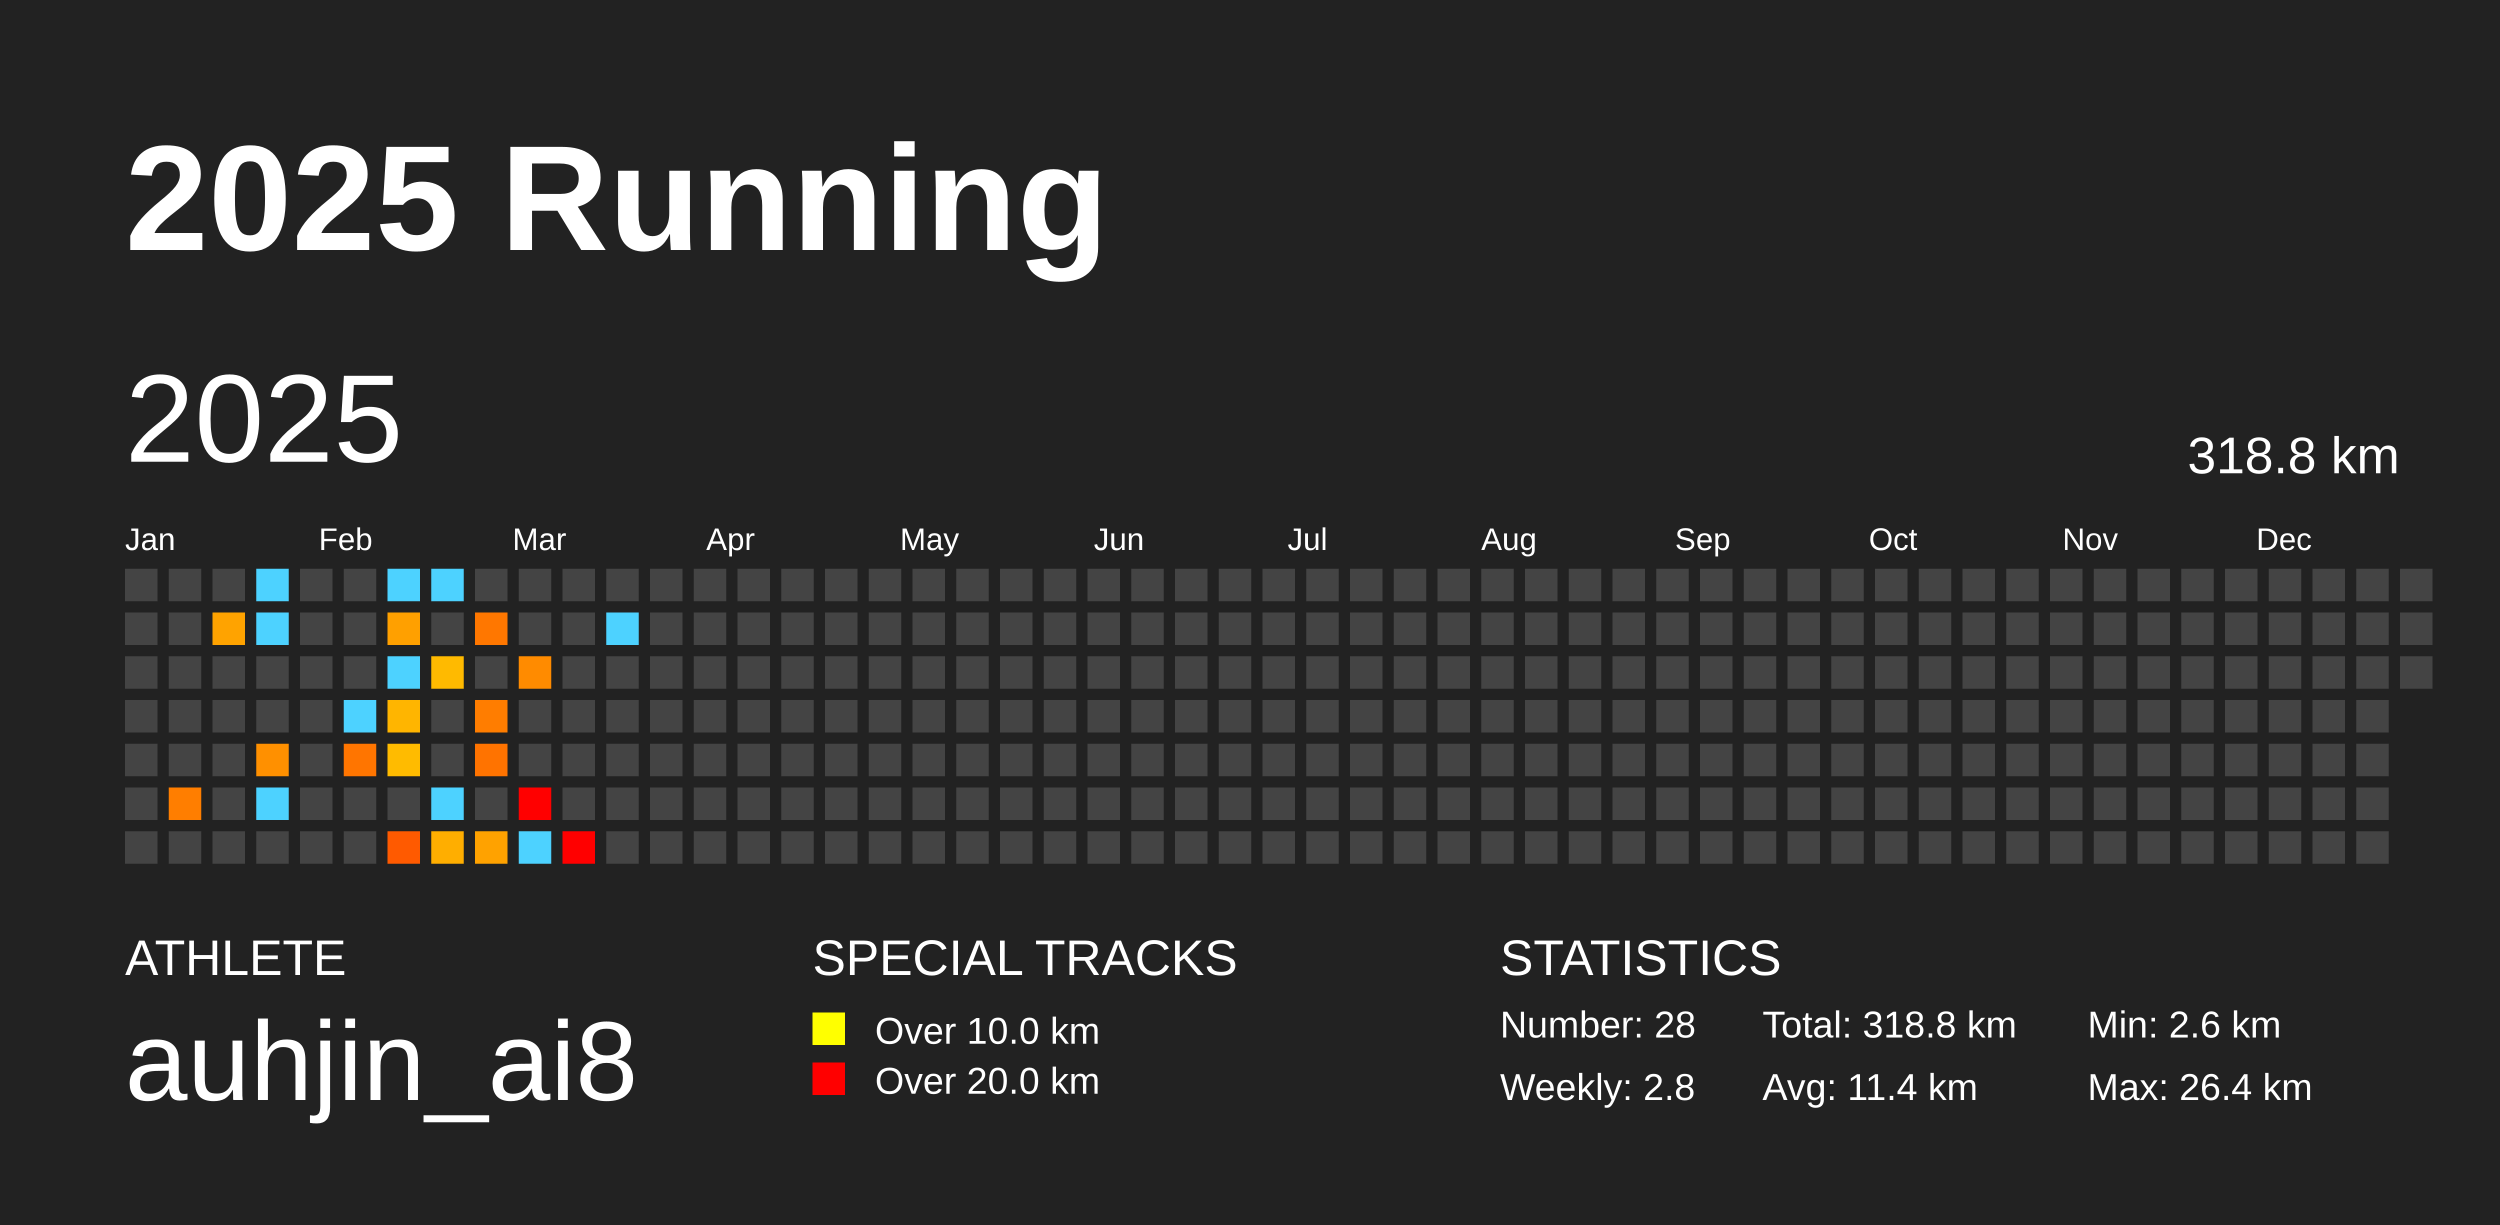
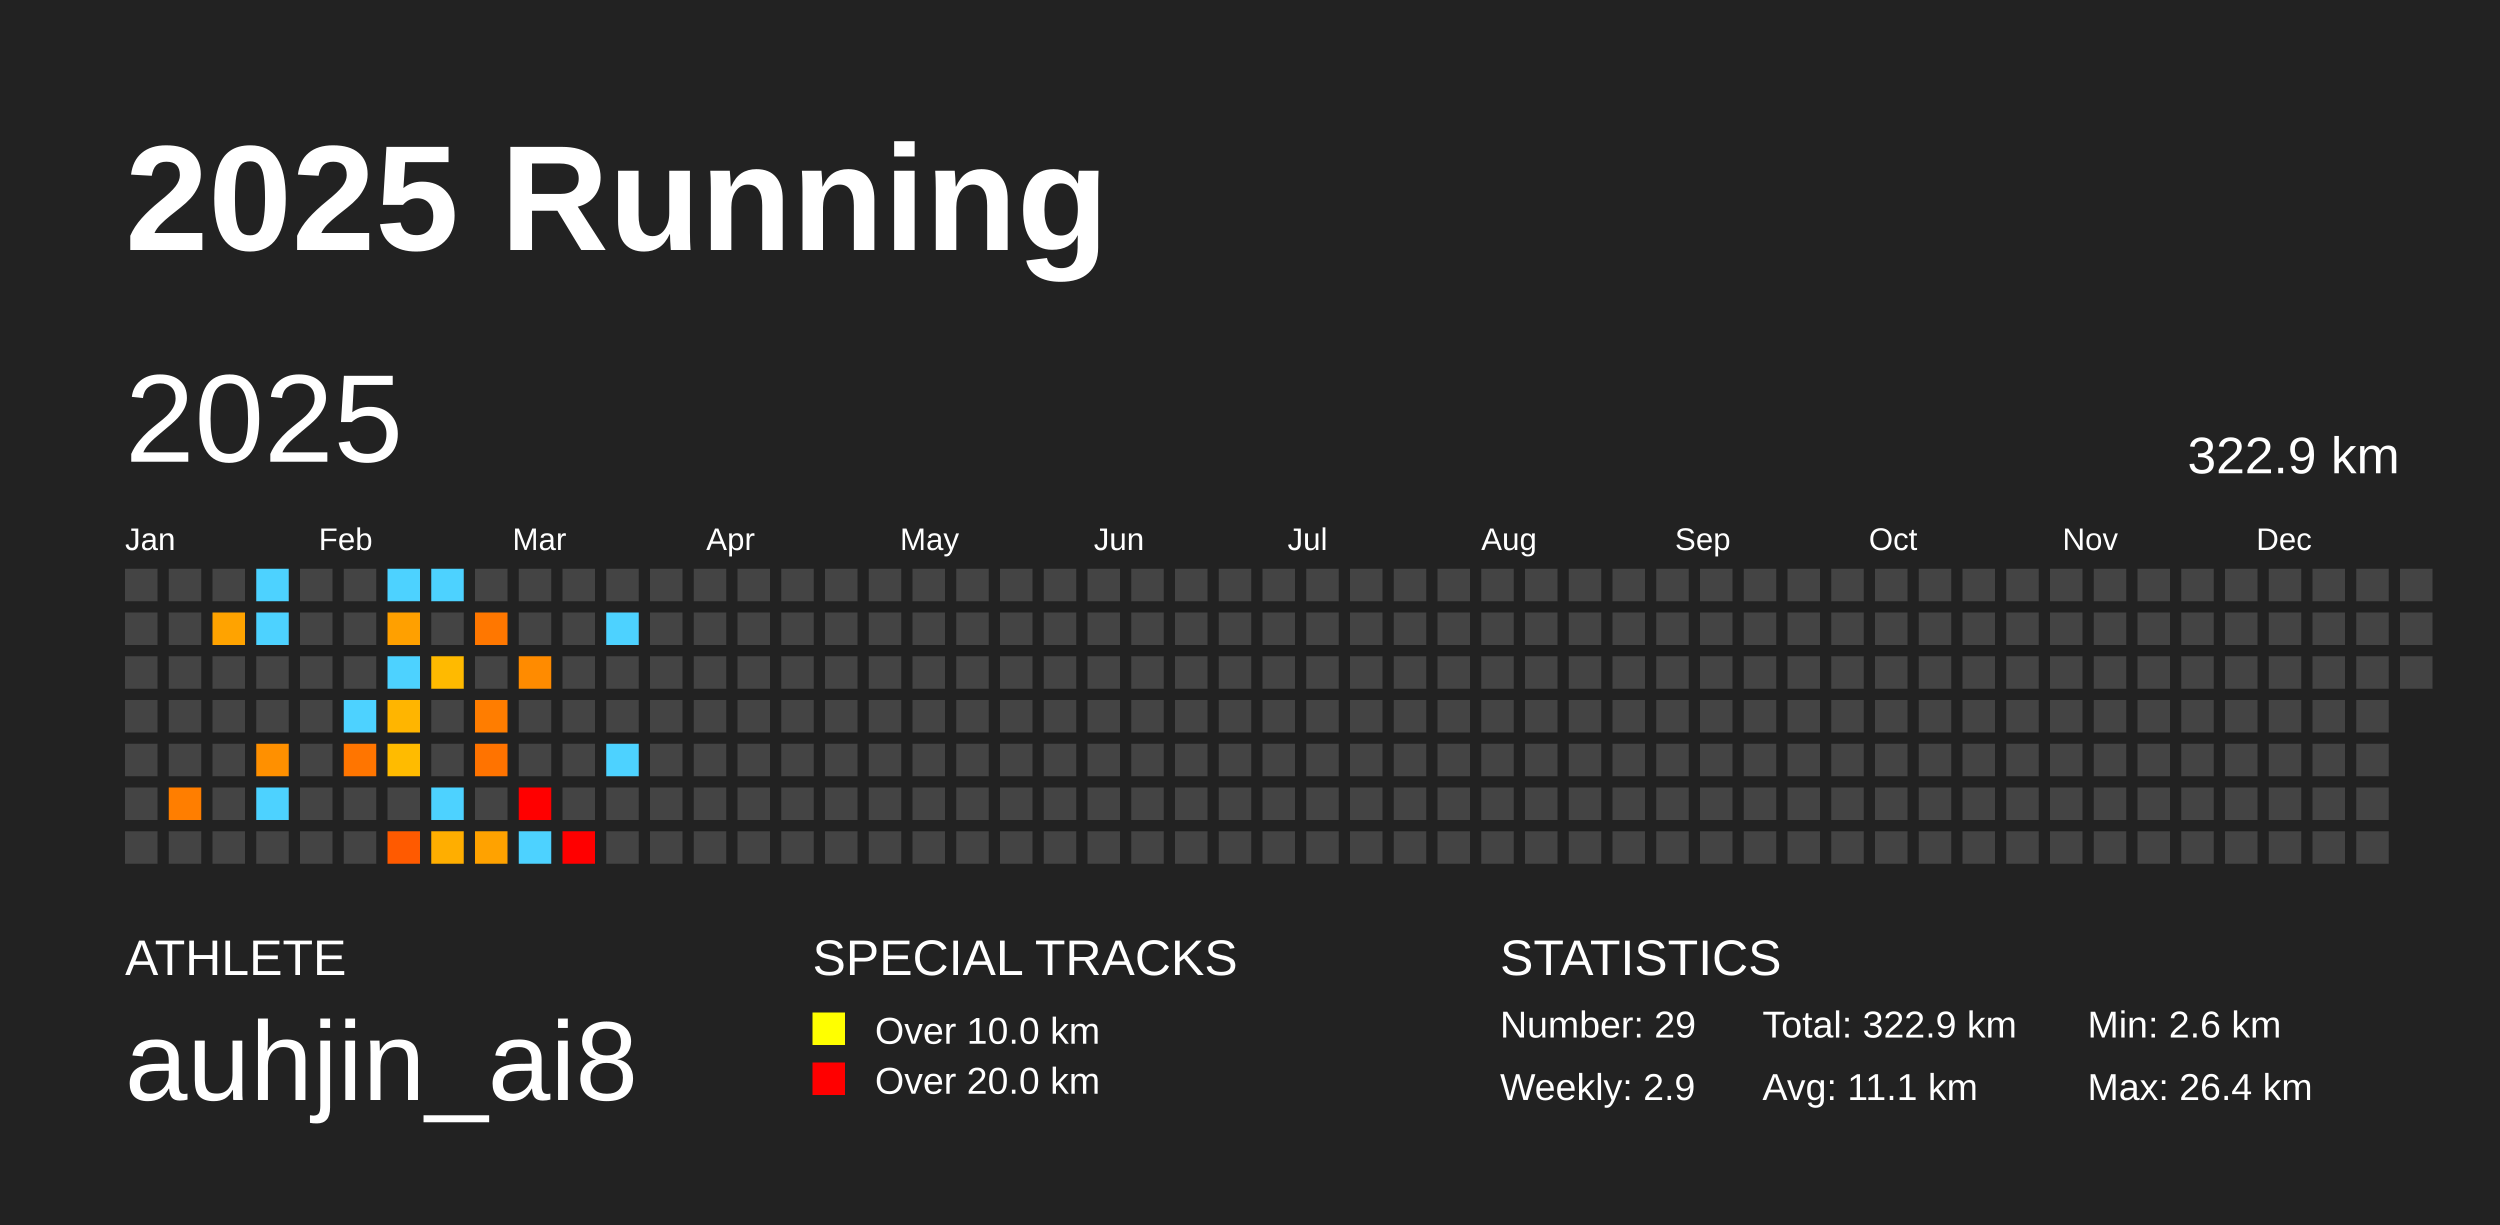
<svg xmlns="http://www.w3.org/2000/svg" baseProfile="full" height="98mm" version="1.1" viewBox="0,0,200,98" width="200mm">
  <defs />
  <rect fill="#222222" height="98" width="200" x="0" y="0" />
  <text fill="#FFFFFF" style="font-size:12px; font-family:Arial; font-weight:bold;" x="10" y="20">2025 Running</text>
  <text fill="#FFFFFF" style="font-size:4px; font-family:Arial" x="10" y="78">ATHLETE</text>
  <text fill="#FFFFFF" style="font-size:9px; font-family:Arial" x="10" y="88">auhjin_ai8</text>
  <text fill="#FFFFFF" style="font-size:4px; font-family:Arial" x="65" y="78">SPECIAL TRACKS</text>
  <rect fill="yellow" height="2.6" width="2.6" x="65" y="81" />
  <text fill="#FFFFFF" style="font-size:3px; font-family:Arial" x="70" y="83.5">Over 10.0 km</text>
  <rect fill="red" height="2.6" width="2.6" x="65" y="85" />
  <text fill="#FFFFFF" style="font-size:3px; font-family:Arial" x="70" y="87.5">Over 20.0 km</text>
  <text fill="#FFFFFF" style="font-size:4px; font-family:Arial" x="120" y="78">STATISTICS</text>
-   <text fill="#FFFFFF" style="font-size:3px; font-family:Arial" x="120" y="83">Number: 28</text>
-   <text fill="#FFFFFF" style="font-size:3px; font-family:Arial" x="120" y="88">Weekly: 2.8</text>
-   <text fill="#FFFFFF" style="font-size:3px; font-family:Arial" x="141" y="83">Total: 318.8 km</text>
-   <text fill="#FFFFFF" style="font-size:3px; font-family:Arial" x="141" y="88">Avg: 11.4 km</text>
+   <text fill="#FFFFFF" style="font-size:3px; font-family:Arial" x="120" y="83">Number: 29</text>
+   <text fill="#FFFFFF" style="font-size:3px; font-family:Arial" x="120" y="88">Weekly: 2.9</text>
+   <text fill="#FFFFFF" style="font-size:3px; font-family:Arial" x="141" y="83">Total: 322.9 km</text>
+   <text fill="#FFFFFF" style="font-size:3px; font-family:Arial" x="141" y="88">Avg: 11.1 km</text>
  <text fill="#FFFFFF" style="font-size:3px; font-family:Arial" x="167" y="83">Min: 2.6 km</text>
  <text fill="#FFFFFF" style="font-size:3px; font-family:Arial" x="167" y="88">Max: 26.4 km</text>
  <text dominant-baseline="hanging" fill="#FFFFFF" style="font-size:10.0px; font-family:Arial;" x="10" y="30">2025</text>
-   <text dominant-baseline="hanging" fill="#FFFFFF" style="font-size:4.125px; font-family:Arial;" x="175" y="35">318.8 km</text>
+   <text dominant-baseline="hanging" fill="#FFFFFF" style="font-size:4.125px; font-family:Arial;" x="175" y="35">322.9 km</text>
  <text fill="#FFFFFF" style="font-size:2.5px; font-family:Arial" x="10.0" y="44">Jan</text>
  <text fill="#FFFFFF" style="font-size:2.5px; font-family:Arial" x="25.5" y="44">Feb</text>
  <text fill="#FFFFFF" style="font-size:2.5px; font-family:Arial" x="41.0" y="44">Mar</text>
  <text fill="#FFFFFF" style="font-size:2.5px; font-family:Arial" x="56.5" y="44">Apr</text>
  <text fill="#FFFFFF" style="font-size:2.5px; font-family:Arial" x="72.0" y="44">May</text>
  <text fill="#FFFFFF" style="font-size:2.5px; font-family:Arial" x="87.5" y="44">Jun</text>
  <text fill="#FFFFFF" style="font-size:2.5px; font-family:Arial" x="103.0" y="44">Jul</text>
  <text fill="#FFFFFF" style="font-size:2.5px; font-family:Arial" x="118.5" y="44">Aug</text>
  <text fill="#FFFFFF" style="font-size:2.5px; font-family:Arial" x="134.0" y="44">Sep</text>
  <text fill="#FFFFFF" style="font-size:2.5px; font-family:Arial" x="149.5" y="44">Oct</text>
  <text fill="#FFFFFF" style="font-size:2.5px; font-family:Arial" x="165.0" y="44">Nov</text>
  <text fill="#FFFFFF" style="font-size:2.5px; font-family:Arial" x="180.5" y="44">Dec</text>
  <rect fill="#444444" height="2.6" width="2.6" x="10.0" y="45.5" />
  <rect fill="#444444" height="2.6" width="2.6" x="10.0" y="49.0" />
  <rect fill="#444444" height="2.6" width="2.6" x="10.0" y="52.5" />
  <rect fill="#444444" height="2.6" width="2.6" x="10.0" y="56.0" />
  <rect fill="#444444" height="2.6" width="2.6" x="10.0" y="59.5" />
  <rect fill="#444444" height="2.6" width="2.6" x="10.0" y="63.0" />
  <rect fill="#444444" height="2.6" width="2.6" x="10.0" y="66.5" />
  <rect fill="#444444" height="2.6" width="2.6" x="13.5" y="45.5" />
  <rect fill="#444444" height="2.6" width="2.6" x="13.5" y="49.0" />
  <rect fill="#444444" height="2.6" width="2.6" x="13.5" y="52.5" />
  <rect fill="#444444" height="2.6" width="2.6" x="13.5" y="56.0" />
  <rect fill="#444444" height="2.6" width="2.6" x="13.5" y="59.5" />
  <rect fill="#ff7e00" height="2.6" width="2.6" x="13.5" y="63.0" />
  <rect fill="#444444" height="2.6" width="2.6" x="13.5" y="66.5" />
  <rect fill="#444444" height="2.6" width="2.6" x="17.0" y="45.5" />
  <rect fill="#ffa300" height="2.6" width="2.6" x="17.0" y="49.0" />
  <rect fill="#444444" height="2.6" width="2.6" x="17.0" y="52.5" />
  <rect fill="#444444" height="2.6" width="2.6" x="17.0" y="56.0" />
  <rect fill="#444444" height="2.6" width="2.6" x="17.0" y="59.5" />
  <rect fill="#444444" height="2.6" width="2.6" x="17.0" y="63.0" />
  <rect fill="#444444" height="2.6" width="2.6" x="17.0" y="66.5" />
  <rect fill="#4dd2ff" height="2.6" width="2.6" x="20.5" y="45.5" />
  <rect fill="#4dd2ff" height="2.6" width="2.6" x="20.5" y="49.0" />
  <rect fill="#444444" height="2.6" width="2.6" x="20.5" y="52.5" />
  <rect fill="#444444" height="2.6" width="2.6" x="20.5" y="56.0" />
  <rect fill="#ff9000" height="2.6" width="2.6" x="20.5" y="59.5" />
  <rect fill="#4dd2ff" height="2.6" width="2.6" x="20.5" y="63.0" />
  <rect fill="#444444" height="2.6" width="2.6" x="20.5" y="66.5" />
  <rect fill="#444444" height="2.6" width="2.6" x="24.0" y="45.5" />
  <rect fill="#444444" height="2.6" width="2.6" x="24.0" y="49.0" />
  <rect fill="#444444" height="2.6" width="2.6" x="24.0" y="52.5" />
  <rect fill="#444444" height="2.6" width="2.6" x="24.0" y="56.0" />
  <rect fill="#444444" height="2.6" width="2.6" x="24.0" y="59.5" />
  <rect fill="#444444" height="2.6" width="2.6" x="24.0" y="63.0" />
  <rect fill="#444444" height="2.6" width="2.6" x="24.0" y="66.5" />
  <rect fill="#444444" height="2.6" width="2.6" x="27.5" y="45.5" />
  <rect fill="#444444" height="2.6" width="2.6" x="27.5" y="49.0" />
  <rect fill="#444444" height="2.6" width="2.6" x="27.5" y="52.5" />
  <rect fill="#4dd2ff" height="2.6" width="2.6" x="27.5" y="56.0" />
  <rect fill="#ff7500" height="2.6" width="2.6" x="27.5" y="59.5" />
  <rect fill="#444444" height="2.6" width="2.6" x="27.5" y="63.0" />
  <rect fill="#444444" height="2.6" width="2.6" x="27.5" y="66.5" />
  <rect fill="#4dd2ff" height="2.6" width="2.6" x="31.0" y="45.5" />
  <rect fill="#ffa000" height="2.6" width="2.6" x="31.0" y="49.0" />
  <rect fill="#4dd2ff" height="2.6" width="2.6" x="31.0" y="52.5" />
  <rect fill="#ffb500" height="2.6" width="2.6" x="31.0" y="56.0" />
  <rect fill="#ffbb00" height="2.6" width="2.6" x="31.0" y="59.5" />
  <rect fill="#444444" height="2.6" width="2.6" x="31.0" y="63.0" />
  <rect fill="#ff5a00" height="2.6" width="2.6" x="31.0" y="66.5" />
  <rect fill="#4dd2ff" height="2.6" width="2.6" x="34.5" y="45.5" />
  <rect fill="#444444" height="2.6" width="2.6" x="34.5" y="49.0" />
  <rect fill="#ffba00" height="2.6" width="2.6" x="34.5" y="52.5" />
  <rect fill="#444444" height="2.6" width="2.6" x="34.5" y="56.0" />
  <rect fill="#444444" height="2.6" width="2.6" x="34.5" y="59.5" />
  <rect fill="#4dd2ff" height="2.6" width="2.6" x="34.5" y="63.0" />
  <rect fill="#ffae00" height="2.6" width="2.6" x="34.5" y="66.5" />
  <rect fill="#444444" height="2.6" width="2.6" x="38.0" y="45.5" />
  <rect fill="#ff7700" height="2.6" width="2.6" x="38.0" y="49.0" />
  <rect fill="#444444" height="2.6" width="2.6" x="38.0" y="52.5" />
  <rect fill="#ff7d00" height="2.6" width="2.6" x="38.0" y="56.0" />
  <rect fill="#ff7300" height="2.6" width="2.6" x="38.0" y="59.5" />
  <rect fill="#444444" height="2.6" width="2.6" x="38.0" y="63.0" />
  <rect fill="#ffa200" height="2.6" width="2.6" x="38.0" y="66.5" />
  <rect fill="#444444" height="2.6" width="2.6" x="41.5" y="45.5" />
  <rect fill="#444444" height="2.6" width="2.6" x="41.5" y="49.0" />
  <rect fill="#ff8b00" height="2.6" width="2.6" x="41.5" y="52.5" />
  <rect fill="#444444" height="2.6" width="2.6" x="41.5" y="56.0" />
  <rect fill="#444444" height="2.6" width="2.6" x="41.5" y="59.5" />
  <rect fill="red" height="2.6" width="2.6" x="41.5" y="63.0" />
  <rect fill="#4dd2ff" height="2.6" width="2.6" x="41.5" y="66.5" />
  <rect fill="#444444" height="2.6" width="2.6" x="45.0" y="45.5" />
  <rect fill="#444444" height="2.6" width="2.6" x="45.0" y="49.0" />
  <rect fill="#444444" height="2.6" width="2.6" x="45.0" y="52.5" />
  <rect fill="#444444" height="2.6" width="2.6" x="45.0" y="56.0" />
  <rect fill="#444444" height="2.6" width="2.6" x="45.0" y="59.5" />
  <rect fill="#444444" height="2.6" width="2.6" x="45.0" y="63.0" />
  <rect fill="red" height="2.6" width="2.6" x="45.0" y="66.5" />
  <rect fill="#444444" height="2.6" width="2.6" x="48.5" y="45.5" />
  <rect fill="#4dd2ff" height="2.6" width="2.6" x="48.5" y="49.0" />
  <rect fill="#444444" height="2.6" width="2.6" x="48.5" y="52.5" />
  <rect fill="#444444" height="2.6" width="2.6" x="48.5" y="56.0" />
-   <rect fill="#444444" height="2.6" width="2.6" x="48.5" y="59.5" />
+   <rect fill="#4dd2ff" height="2.6" width="2.6" x="48.5" y="59.5" />
  <rect fill="#444444" height="2.6" width="2.6" x="48.5" y="63.0" />
  <rect fill="#444444" height="2.6" width="2.6" x="48.5" y="66.5" />
  <rect fill="#444444" height="2.6" width="2.6" x="52.0" y="45.5" />
  <rect fill="#444444" height="2.6" width="2.6" x="52.0" y="49.0" />
  <rect fill="#444444" height="2.6" width="2.6" x="52.0" y="52.5" />
  <rect fill="#444444" height="2.6" width="2.6" x="52.0" y="56.0" />
  <rect fill="#444444" height="2.6" width="2.6" x="52.0" y="59.5" />
  <rect fill="#444444" height="2.6" width="2.6" x="52.0" y="63.0" />
  <rect fill="#444444" height="2.6" width="2.6" x="52.0" y="66.5" />
  <rect fill="#444444" height="2.6" width="2.6" x="55.5" y="45.5" />
  <rect fill="#444444" height="2.6" width="2.6" x="55.5" y="49.0" />
  <rect fill="#444444" height="2.6" width="2.6" x="55.5" y="52.5" />
  <rect fill="#444444" height="2.6" width="2.6" x="55.5" y="56.0" />
  <rect fill="#444444" height="2.6" width="2.6" x="55.5" y="59.5" />
  <rect fill="#444444" height="2.6" width="2.6" x="55.5" y="63.0" />
  <rect fill="#444444" height="2.6" width="2.6" x="55.5" y="66.5" />
  <rect fill="#444444" height="2.6" width="2.6" x="59.0" y="45.5" />
  <rect fill="#444444" height="2.6" width="2.6" x="59.0" y="49.0" />
  <rect fill="#444444" height="2.6" width="2.6" x="59.0" y="52.5" />
  <rect fill="#444444" height="2.6" width="2.6" x="59.0" y="56.0" />
  <rect fill="#444444" height="2.6" width="2.6" x="59.0" y="59.5" />
  <rect fill="#444444" height="2.6" width="2.6" x="59.0" y="63.0" />
  <rect fill="#444444" height="2.6" width="2.6" x="59.0" y="66.5" />
  <rect fill="#444444" height="2.6" width="2.6" x="62.5" y="45.5" />
  <rect fill="#444444" height="2.6" width="2.6" x="62.5" y="49.0" />
  <rect fill="#444444" height="2.6" width="2.6" x="62.5" y="52.5" />
  <rect fill="#444444" height="2.6" width="2.6" x="62.5" y="56.0" />
  <rect fill="#444444" height="2.6" width="2.6" x="62.5" y="59.5" />
  <rect fill="#444444" height="2.6" width="2.6" x="62.5" y="63.0" />
  <rect fill="#444444" height="2.6" width="2.6" x="62.5" y="66.5" />
  <rect fill="#444444" height="2.6" width="2.6" x="66.0" y="45.5" />
  <rect fill="#444444" height="2.6" width="2.6" x="66.0" y="49.0" />
  <rect fill="#444444" height="2.6" width="2.6" x="66.0" y="52.5" />
  <rect fill="#444444" height="2.6" width="2.6" x="66.0" y="56.0" />
  <rect fill="#444444" height="2.6" width="2.6" x="66.0" y="59.5" />
  <rect fill="#444444" height="2.6" width="2.6" x="66.0" y="63.0" />
  <rect fill="#444444" height="2.6" width="2.6" x="66.0" y="66.5" />
  <rect fill="#444444" height="2.6" width="2.6" x="69.5" y="45.5" />
  <rect fill="#444444" height="2.6" width="2.6" x="69.5" y="49.0" />
  <rect fill="#444444" height="2.6" width="2.6" x="69.5" y="52.5" />
  <rect fill="#444444" height="2.6" width="2.6" x="69.5" y="56.0" />
  <rect fill="#444444" height="2.6" width="2.6" x="69.5" y="59.5" />
  <rect fill="#444444" height="2.6" width="2.6" x="69.5" y="63.0" />
  <rect fill="#444444" height="2.6" width="2.6" x="69.5" y="66.5" />
  <rect fill="#444444" height="2.6" width="2.6" x="73.0" y="45.5" />
  <rect fill="#444444" height="2.6" width="2.6" x="73.0" y="49.0" />
  <rect fill="#444444" height="2.6" width="2.6" x="73.0" y="52.5" />
  <rect fill="#444444" height="2.6" width="2.6" x="73.0" y="56.0" />
  <rect fill="#444444" height="2.6" width="2.6" x="73.0" y="59.5" />
  <rect fill="#444444" height="2.6" width="2.6" x="73.0" y="63.0" />
  <rect fill="#444444" height="2.6" width="2.6" x="73.0" y="66.5" />
  <rect fill="#444444" height="2.6" width="2.6" x="76.5" y="45.5" />
  <rect fill="#444444" height="2.6" width="2.6" x="76.5" y="49.0" />
  <rect fill="#444444" height="2.6" width="2.6" x="76.5" y="52.5" />
  <rect fill="#444444" height="2.6" width="2.6" x="76.5" y="56.0" />
  <rect fill="#444444" height="2.6" width="2.6" x="76.5" y="59.5" />
  <rect fill="#444444" height="2.6" width="2.6" x="76.5" y="63.0" />
  <rect fill="#444444" height="2.6" width="2.6" x="76.5" y="66.5" />
  <rect fill="#444444" height="2.6" width="2.6" x="80.0" y="45.5" />
  <rect fill="#444444" height="2.6" width="2.6" x="80.0" y="49.0" />
  <rect fill="#444444" height="2.6" width="2.6" x="80.0" y="52.5" />
  <rect fill="#444444" height="2.6" width="2.6" x="80.0" y="56.0" />
  <rect fill="#444444" height="2.6" width="2.6" x="80.0" y="59.5" />
  <rect fill="#444444" height="2.6" width="2.6" x="80.0" y="63.0" />
  <rect fill="#444444" height="2.6" width="2.6" x="80.0" y="66.5" />
  <rect fill="#444444" height="2.6" width="2.6" x="83.5" y="45.5" />
  <rect fill="#444444" height="2.6" width="2.6" x="83.5" y="49.0" />
  <rect fill="#444444" height="2.6" width="2.6" x="83.5" y="52.5" />
  <rect fill="#444444" height="2.6" width="2.6" x="83.5" y="56.0" />
  <rect fill="#444444" height="2.6" width="2.6" x="83.5" y="59.5" />
  <rect fill="#444444" height="2.6" width="2.6" x="83.5" y="63.0" />
  <rect fill="#444444" height="2.6" width="2.6" x="83.5" y="66.5" />
  <rect fill="#444444" height="2.6" width="2.6" x="87.0" y="45.5" />
  <rect fill="#444444" height="2.6" width="2.6" x="87.0" y="49.0" />
  <rect fill="#444444" height="2.6" width="2.6" x="87.0" y="52.5" />
  <rect fill="#444444" height="2.6" width="2.6" x="87.0" y="56.0" />
  <rect fill="#444444" height="2.6" width="2.6" x="87.0" y="59.5" />
  <rect fill="#444444" height="2.6" width="2.6" x="87.0" y="63.0" />
  <rect fill="#444444" height="2.6" width="2.6" x="87.0" y="66.5" />
  <rect fill="#444444" height="2.6" width="2.6" x="90.5" y="45.5" />
  <rect fill="#444444" height="2.6" width="2.6" x="90.5" y="49.0" />
  <rect fill="#444444" height="2.6" width="2.6" x="90.5" y="52.5" />
  <rect fill="#444444" height="2.6" width="2.6" x="90.5" y="56.0" />
  <rect fill="#444444" height="2.6" width="2.6" x="90.5" y="59.5" />
  <rect fill="#444444" height="2.6" width="2.6" x="90.5" y="63.0" />
  <rect fill="#444444" height="2.6" width="2.6" x="90.5" y="66.5" />
  <rect fill="#444444" height="2.6" width="2.6" x="94.0" y="45.5" />
  <rect fill="#444444" height="2.6" width="2.6" x="94.0" y="49.0" />
  <rect fill="#444444" height="2.6" width="2.6" x="94.0" y="52.5" />
  <rect fill="#444444" height="2.6" width="2.6" x="94.0" y="56.0" />
  <rect fill="#444444" height="2.6" width="2.6" x="94.0" y="59.5" />
  <rect fill="#444444" height="2.6" width="2.6" x="94.0" y="63.0" />
  <rect fill="#444444" height="2.6" width="2.6" x="94.0" y="66.5" />
  <rect fill="#444444" height="2.6" width="2.6" x="97.5" y="45.5" />
  <rect fill="#444444" height="2.6" width="2.6" x="97.5" y="49.0" />
  <rect fill="#444444" height="2.6" width="2.6" x="97.5" y="52.5" />
  <rect fill="#444444" height="2.6" width="2.6" x="97.5" y="56.0" />
  <rect fill="#444444" height="2.6" width="2.6" x="97.5" y="59.5" />
  <rect fill="#444444" height="2.6" width="2.6" x="97.5" y="63.0" />
  <rect fill="#444444" height="2.6" width="2.6" x="97.5" y="66.5" />
  <rect fill="#444444" height="2.6" width="2.6" x="101.0" y="45.5" />
  <rect fill="#444444" height="2.6" width="2.6" x="101.0" y="49.0" />
  <rect fill="#444444" height="2.6" width="2.6" x="101.0" y="52.5" />
  <rect fill="#444444" height="2.6" width="2.6" x="101.0" y="56.0" />
  <rect fill="#444444" height="2.6" width="2.6" x="101.0" y="59.5" />
  <rect fill="#444444" height="2.6" width="2.6" x="101.0" y="63.0" />
  <rect fill="#444444" height="2.6" width="2.6" x="101.0" y="66.5" />
  <rect fill="#444444" height="2.6" width="2.6" x="104.5" y="45.5" />
  <rect fill="#444444" height="2.6" width="2.6" x="104.5" y="49.0" />
  <rect fill="#444444" height="2.6" width="2.6" x="104.5" y="52.5" />
  <rect fill="#444444" height="2.6" width="2.6" x="104.5" y="56.0" />
  <rect fill="#444444" height="2.6" width="2.6" x="104.5" y="59.5" />
  <rect fill="#444444" height="2.6" width="2.6" x="104.5" y="63.0" />
  <rect fill="#444444" height="2.6" width="2.6" x="104.5" y="66.5" />
  <rect fill="#444444" height="2.6" width="2.6" x="108.0" y="45.5" />
  <rect fill="#444444" height="2.6" width="2.6" x="108.0" y="49.0" />
  <rect fill="#444444" height="2.6" width="2.6" x="108.0" y="52.5" />
  <rect fill="#444444" height="2.6" width="2.6" x="108.0" y="56.0" />
  <rect fill="#444444" height="2.6" width="2.6" x="108.0" y="59.5" />
  <rect fill="#444444" height="2.6" width="2.6" x="108.0" y="63.0" />
  <rect fill="#444444" height="2.6" width="2.6" x="108.0" y="66.5" />
  <rect fill="#444444" height="2.6" width="2.6" x="111.5" y="45.5" />
  <rect fill="#444444" height="2.6" width="2.6" x="111.5" y="49.0" />
  <rect fill="#444444" height="2.6" width="2.6" x="111.5" y="52.5" />
  <rect fill="#444444" height="2.6" width="2.6" x="111.5" y="56.0" />
  <rect fill="#444444" height="2.6" width="2.6" x="111.5" y="59.5" />
  <rect fill="#444444" height="2.6" width="2.6" x="111.5" y="63.0" />
  <rect fill="#444444" height="2.6" width="2.6" x="111.5" y="66.5" />
  <rect fill="#444444" height="2.6" width="2.6" x="115.0" y="45.5" />
  <rect fill="#444444" height="2.6" width="2.6" x="115.0" y="49.0" />
  <rect fill="#444444" height="2.6" width="2.6" x="115.0" y="52.5" />
  <rect fill="#444444" height="2.6" width="2.6" x="115.0" y="56.0" />
  <rect fill="#444444" height="2.6" width="2.6" x="115.0" y="59.5" />
  <rect fill="#444444" height="2.6" width="2.6" x="115.0" y="63.0" />
  <rect fill="#444444" height="2.6" width="2.6" x="115.0" y="66.5" />
  <rect fill="#444444" height="2.6" width="2.6" x="118.5" y="45.5" />
  <rect fill="#444444" height="2.6" width="2.6" x="118.5" y="49.0" />
  <rect fill="#444444" height="2.6" width="2.6" x="118.5" y="52.5" />
  <rect fill="#444444" height="2.6" width="2.6" x="118.5" y="56.0" />
  <rect fill="#444444" height="2.6" width="2.6" x="118.5" y="59.5" />
  <rect fill="#444444" height="2.6" width="2.6" x="118.5" y="63.0" />
  <rect fill="#444444" height="2.6" width="2.6" x="118.5" y="66.5" />
  <rect fill="#444444" height="2.6" width="2.6" x="122.0" y="45.5" />
  <rect fill="#444444" height="2.6" width="2.6" x="122.0" y="49.0" />
  <rect fill="#444444" height="2.6" width="2.6" x="122.0" y="52.5" />
  <rect fill="#444444" height="2.6" width="2.6" x="122.0" y="56.0" />
  <rect fill="#444444" height="2.6" width="2.6" x="122.0" y="59.5" />
  <rect fill="#444444" height="2.6" width="2.6" x="122.0" y="63.0" />
  <rect fill="#444444" height="2.6" width="2.6" x="122.0" y="66.5" />
  <rect fill="#444444" height="2.6" width="2.6" x="125.5" y="45.5" />
  <rect fill="#444444" height="2.6" width="2.6" x="125.5" y="49.0" />
  <rect fill="#444444" height="2.6" width="2.6" x="125.5" y="52.5" />
  <rect fill="#444444" height="2.6" width="2.6" x="125.5" y="56.0" />
  <rect fill="#444444" height="2.6" width="2.6" x="125.5" y="59.5" />
  <rect fill="#444444" height="2.6" width="2.6" x="125.5" y="63.0" />
  <rect fill="#444444" height="2.6" width="2.6" x="125.5" y="66.5" />
  <rect fill="#444444" height="2.6" width="2.6" x="129.0" y="45.5" />
  <rect fill="#444444" height="2.6" width="2.6" x="129.0" y="49.0" />
  <rect fill="#444444" height="2.6" width="2.6" x="129.0" y="52.5" />
  <rect fill="#444444" height="2.6" width="2.6" x="129.0" y="56.0" />
  <rect fill="#444444" height="2.6" width="2.6" x="129.0" y="59.5" />
  <rect fill="#444444" height="2.6" width="2.6" x="129.0" y="63.0" />
  <rect fill="#444444" height="2.6" width="2.6" x="129.0" y="66.5" />
  <rect fill="#444444" height="2.6" width="2.6" x="132.5" y="45.5" />
  <rect fill="#444444" height="2.6" width="2.6" x="132.5" y="49.0" />
  <rect fill="#444444" height="2.6" width="2.6" x="132.5" y="52.5" />
  <rect fill="#444444" height="2.6" width="2.6" x="132.5" y="56.0" />
  <rect fill="#444444" height="2.6" width="2.6" x="132.5" y="59.5" />
  <rect fill="#444444" height="2.6" width="2.6" x="132.5" y="63.0" />
  <rect fill="#444444" height="2.6" width="2.6" x="132.5" y="66.5" />
  <rect fill="#444444" height="2.6" width="2.6" x="136.0" y="45.5" />
  <rect fill="#444444" height="2.6" width="2.6" x="136.0" y="49.0" />
  <rect fill="#444444" height="2.6" width="2.6" x="136.0" y="52.5" />
  <rect fill="#444444" height="2.6" width="2.6" x="136.0" y="56.0" />
  <rect fill="#444444" height="2.6" width="2.6" x="136.0" y="59.5" />
  <rect fill="#444444" height="2.6" width="2.6" x="136.0" y="63.0" />
  <rect fill="#444444" height="2.6" width="2.6" x="136.0" y="66.5" />
  <rect fill="#444444" height="2.6" width="2.6" x="139.5" y="45.5" />
  <rect fill="#444444" height="2.6" width="2.6" x="139.5" y="49.0" />
  <rect fill="#444444" height="2.6" width="2.6" x="139.5" y="52.5" />
  <rect fill="#444444" height="2.6" width="2.6" x="139.5" y="56.0" />
  <rect fill="#444444" height="2.6" width="2.6" x="139.5" y="59.5" />
  <rect fill="#444444" height="2.6" width="2.6" x="139.5" y="63.0" />
  <rect fill="#444444" height="2.6" width="2.6" x="139.5" y="66.5" />
  <rect fill="#444444" height="2.6" width="2.6" x="143.0" y="45.5" />
  <rect fill="#444444" height="2.6" width="2.6" x="143.0" y="49.0" />
  <rect fill="#444444" height="2.6" width="2.6" x="143.0" y="52.5" />
  <rect fill="#444444" height="2.6" width="2.6" x="143.0" y="56.0" />
  <rect fill="#444444" height="2.6" width="2.6" x="143.0" y="59.5" />
  <rect fill="#444444" height="2.6" width="2.6" x="143.0" y="63.0" />
  <rect fill="#444444" height="2.6" width="2.6" x="143.0" y="66.5" />
  <rect fill="#444444" height="2.6" width="2.6" x="146.5" y="45.5" />
  <rect fill="#444444" height="2.6" width="2.6" x="146.5" y="49.0" />
  <rect fill="#444444" height="2.6" width="2.6" x="146.5" y="52.5" />
  <rect fill="#444444" height="2.6" width="2.6" x="146.5" y="56.0" />
  <rect fill="#444444" height="2.6" width="2.6" x="146.5" y="59.5" />
  <rect fill="#444444" height="2.6" width="2.6" x="146.5" y="63.0" />
  <rect fill="#444444" height="2.6" width="2.6" x="146.5" y="66.5" />
  <rect fill="#444444" height="2.6" width="2.6" x="150.0" y="45.5" />
  <rect fill="#444444" height="2.6" width="2.6" x="150.0" y="49.0" />
  <rect fill="#444444" height="2.6" width="2.6" x="150.0" y="52.5" />
  <rect fill="#444444" height="2.6" width="2.6" x="150.0" y="56.0" />
  <rect fill="#444444" height="2.6" width="2.6" x="150.0" y="59.5" />
  <rect fill="#444444" height="2.6" width="2.6" x="150.0" y="63.0" />
  <rect fill="#444444" height="2.6" width="2.6" x="150.0" y="66.5" />
  <rect fill="#444444" height="2.6" width="2.6" x="153.5" y="45.5" />
  <rect fill="#444444" height="2.6" width="2.6" x="153.5" y="49.0" />
  <rect fill="#444444" height="2.6" width="2.6" x="153.5" y="52.5" />
  <rect fill="#444444" height="2.6" width="2.6" x="153.5" y="56.0" />
  <rect fill="#444444" height="2.6" width="2.6" x="153.5" y="59.5" />
  <rect fill="#444444" height="2.6" width="2.6" x="153.5" y="63.0" />
  <rect fill="#444444" height="2.6" width="2.6" x="153.5" y="66.5" />
  <rect fill="#444444" height="2.6" width="2.6" x="157.0" y="45.5" />
  <rect fill="#444444" height="2.6" width="2.6" x="157.0" y="49.0" />
  <rect fill="#444444" height="2.6" width="2.6" x="157.0" y="52.5" />
  <rect fill="#444444" height="2.6" width="2.6" x="157.0" y="56.0" />
  <rect fill="#444444" height="2.6" width="2.6" x="157.0" y="59.5" />
  <rect fill="#444444" height="2.6" width="2.6" x="157.0" y="63.0" />
  <rect fill="#444444" height="2.6" width="2.6" x="157.0" y="66.5" />
  <rect fill="#444444" height="2.6" width="2.6" x="160.5" y="45.5" />
  <rect fill="#444444" height="2.6" width="2.6" x="160.5" y="49.0" />
  <rect fill="#444444" height="2.6" width="2.6" x="160.5" y="52.5" />
  <rect fill="#444444" height="2.6" width="2.6" x="160.5" y="56.0" />
  <rect fill="#444444" height="2.6" width="2.6" x="160.5" y="59.5" />
  <rect fill="#444444" height="2.6" width="2.6" x="160.5" y="63.0" />
  <rect fill="#444444" height="2.6" width="2.6" x="160.5" y="66.5" />
  <rect fill="#444444" height="2.6" width="2.6" x="164.0" y="45.5" />
  <rect fill="#444444" height="2.6" width="2.6" x="164.0" y="49.0" />
  <rect fill="#444444" height="2.6" width="2.6" x="164.0" y="52.5" />
  <rect fill="#444444" height="2.6" width="2.6" x="164.0" y="56.0" />
  <rect fill="#444444" height="2.6" width="2.6" x="164.0" y="59.5" />
  <rect fill="#444444" height="2.6" width="2.6" x="164.0" y="63.0" />
  <rect fill="#444444" height="2.6" width="2.6" x="164.0" y="66.5" />
  <rect fill="#444444" height="2.6" width="2.6" x="167.5" y="45.5" />
  <rect fill="#444444" height="2.6" width="2.6" x="167.5" y="49.0" />
  <rect fill="#444444" height="2.6" width="2.6" x="167.5" y="52.5" />
  <rect fill="#444444" height="2.6" width="2.6" x="167.5" y="56.0" />
  <rect fill="#444444" height="2.6" width="2.6" x="167.5" y="59.5" />
  <rect fill="#444444" height="2.6" width="2.6" x="167.5" y="63.0" />
  <rect fill="#444444" height="2.6" width="2.6" x="167.5" y="66.5" />
  <rect fill="#444444" height="2.6" width="2.6" x="171.0" y="45.5" />
  <rect fill="#444444" height="2.6" width="2.6" x="171.0" y="49.0" />
  <rect fill="#444444" height="2.6" width="2.6" x="171.0" y="52.5" />
  <rect fill="#444444" height="2.6" width="2.6" x="171.0" y="56.0" />
  <rect fill="#444444" height="2.6" width="2.6" x="171.0" y="59.5" />
  <rect fill="#444444" height="2.6" width="2.6" x="171.0" y="63.0" />
  <rect fill="#444444" height="2.6" width="2.6" x="171.0" y="66.5" />
  <rect fill="#444444" height="2.6" width="2.6" x="174.5" y="45.5" />
  <rect fill="#444444" height="2.6" width="2.6" x="174.5" y="49.0" />
  <rect fill="#444444" height="2.6" width="2.6" x="174.5" y="52.5" />
  <rect fill="#444444" height="2.6" width="2.6" x="174.5" y="56.0" />
  <rect fill="#444444" height="2.6" width="2.6" x="174.5" y="59.5" />
  <rect fill="#444444" height="2.6" width="2.6" x="174.5" y="63.0" />
  <rect fill="#444444" height="2.6" width="2.6" x="174.5" y="66.5" />
  <rect fill="#444444" height="2.6" width="2.6" x="178.0" y="45.5" />
  <rect fill="#444444" height="2.6" width="2.6" x="178.0" y="49.0" />
  <rect fill="#444444" height="2.6" width="2.6" x="178.0" y="52.5" />
  <rect fill="#444444" height="2.6" width="2.6" x="178.0" y="56.0" />
  <rect fill="#444444" height="2.6" width="2.6" x="178.0" y="59.5" />
  <rect fill="#444444" height="2.6" width="2.6" x="178.0" y="63.0" />
  <rect fill="#444444" height="2.6" width="2.6" x="178.0" y="66.5" />
  <rect fill="#444444" height="2.6" width="2.6" x="181.5" y="45.5" />
  <rect fill="#444444" height="2.6" width="2.6" x="181.5" y="49.0" />
  <rect fill="#444444" height="2.6" width="2.6" x="181.5" y="52.5" />
  <rect fill="#444444" height="2.6" width="2.6" x="181.5" y="56.0" />
  <rect fill="#444444" height="2.6" width="2.6" x="181.5" y="59.5" />
  <rect fill="#444444" height="2.6" width="2.6" x="181.5" y="63.0" />
  <rect fill="#444444" height="2.6" width="2.6" x="181.5" y="66.5" />
  <rect fill="#444444" height="2.6" width="2.6" x="185.0" y="45.5" />
  <rect fill="#444444" height="2.6" width="2.6" x="185.0" y="49.0" />
  <rect fill="#444444" height="2.6" width="2.6" x="185.0" y="52.5" />
  <rect fill="#444444" height="2.6" width="2.6" x="185.0" y="56.0" />
  <rect fill="#444444" height="2.6" width="2.6" x="185.0" y="59.5" />
  <rect fill="#444444" height="2.6" width="2.6" x="185.0" y="63.0" />
  <rect fill="#444444" height="2.6" width="2.6" x="185.0" y="66.5" />
  <rect fill="#444444" height="2.6" width="2.6" x="188.5" y="45.5" />
  <rect fill="#444444" height="2.6" width="2.6" x="188.5" y="49.0" />
  <rect fill="#444444" height="2.6" width="2.6" x="188.5" y="52.5" />
  <rect fill="#444444" height="2.6" width="2.6" x="188.5" y="56.0" />
  <rect fill="#444444" height="2.6" width="2.6" x="188.5" y="59.5" />
  <rect fill="#444444" height="2.6" width="2.6" x="188.5" y="63.0" />
  <rect fill="#444444" height="2.6" width="2.6" x="188.5" y="66.5" />
  <rect fill="#444444" height="2.6" width="2.6" x="192.0" y="45.5" />
  <rect fill="#444444" height="2.6" width="2.6" x="192.0" y="49.0" />
  <rect fill="#444444" height="2.6" width="2.6" x="192.0" y="52.5" />
</svg>
